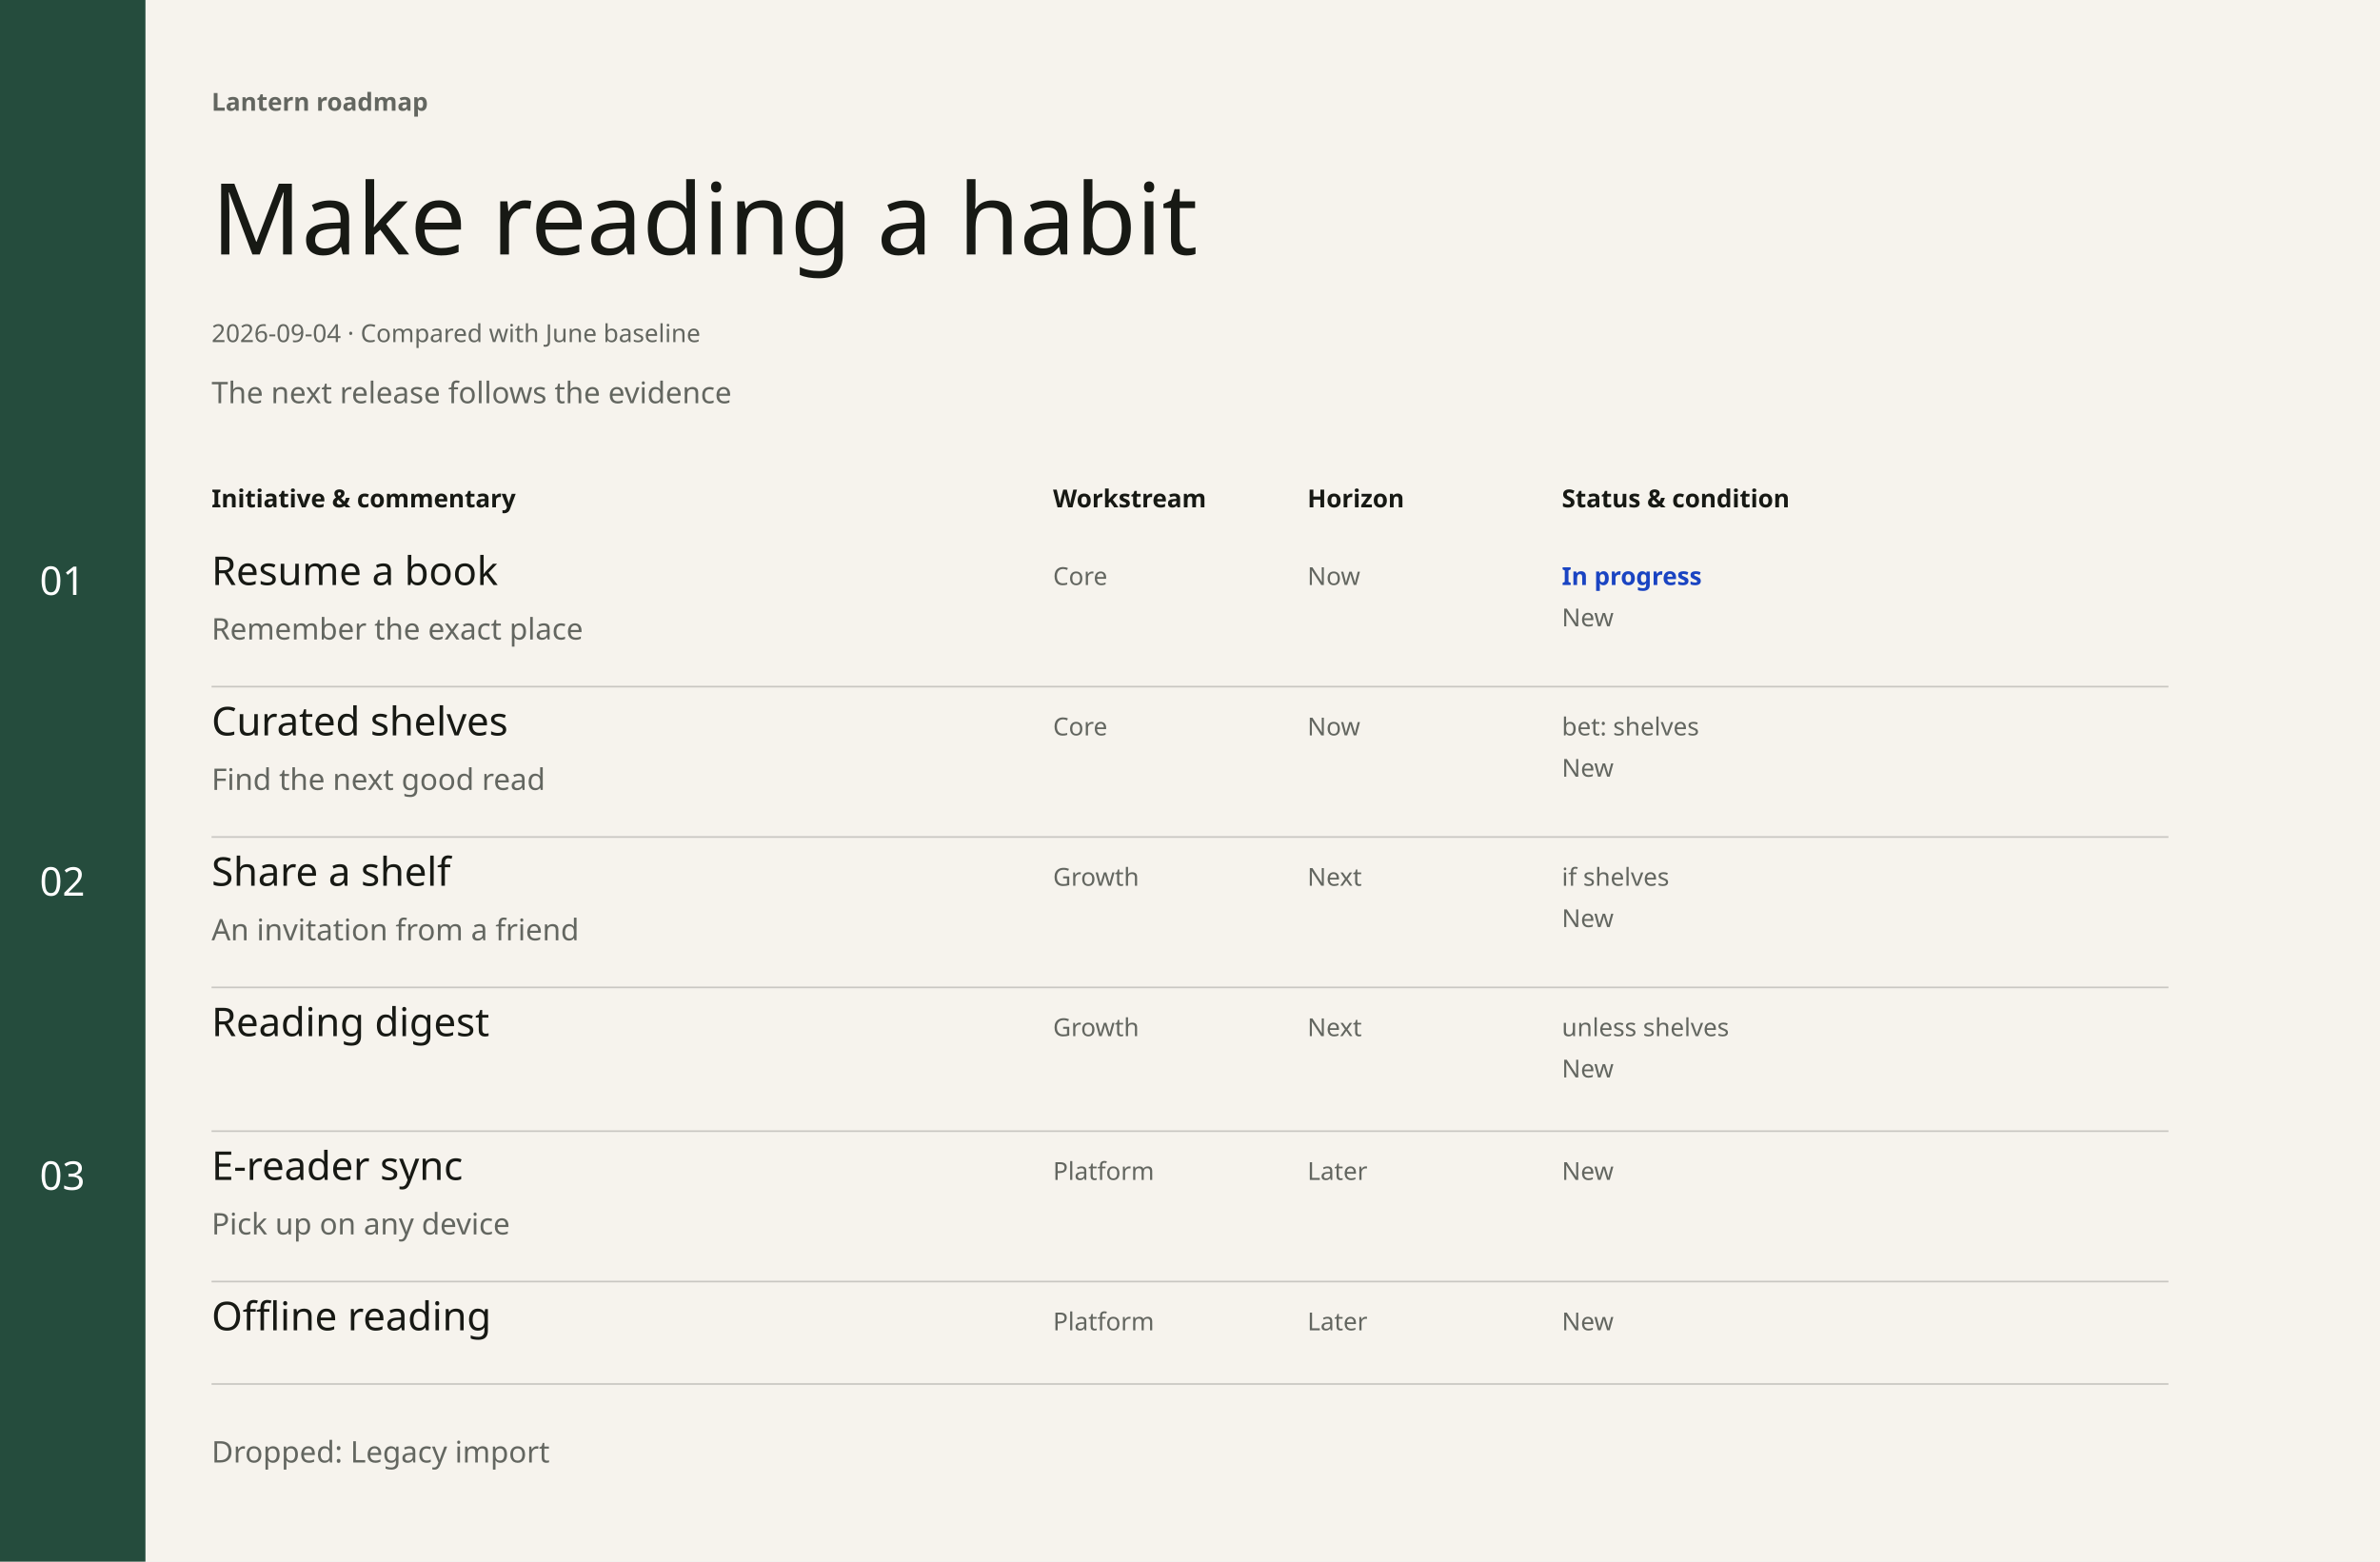
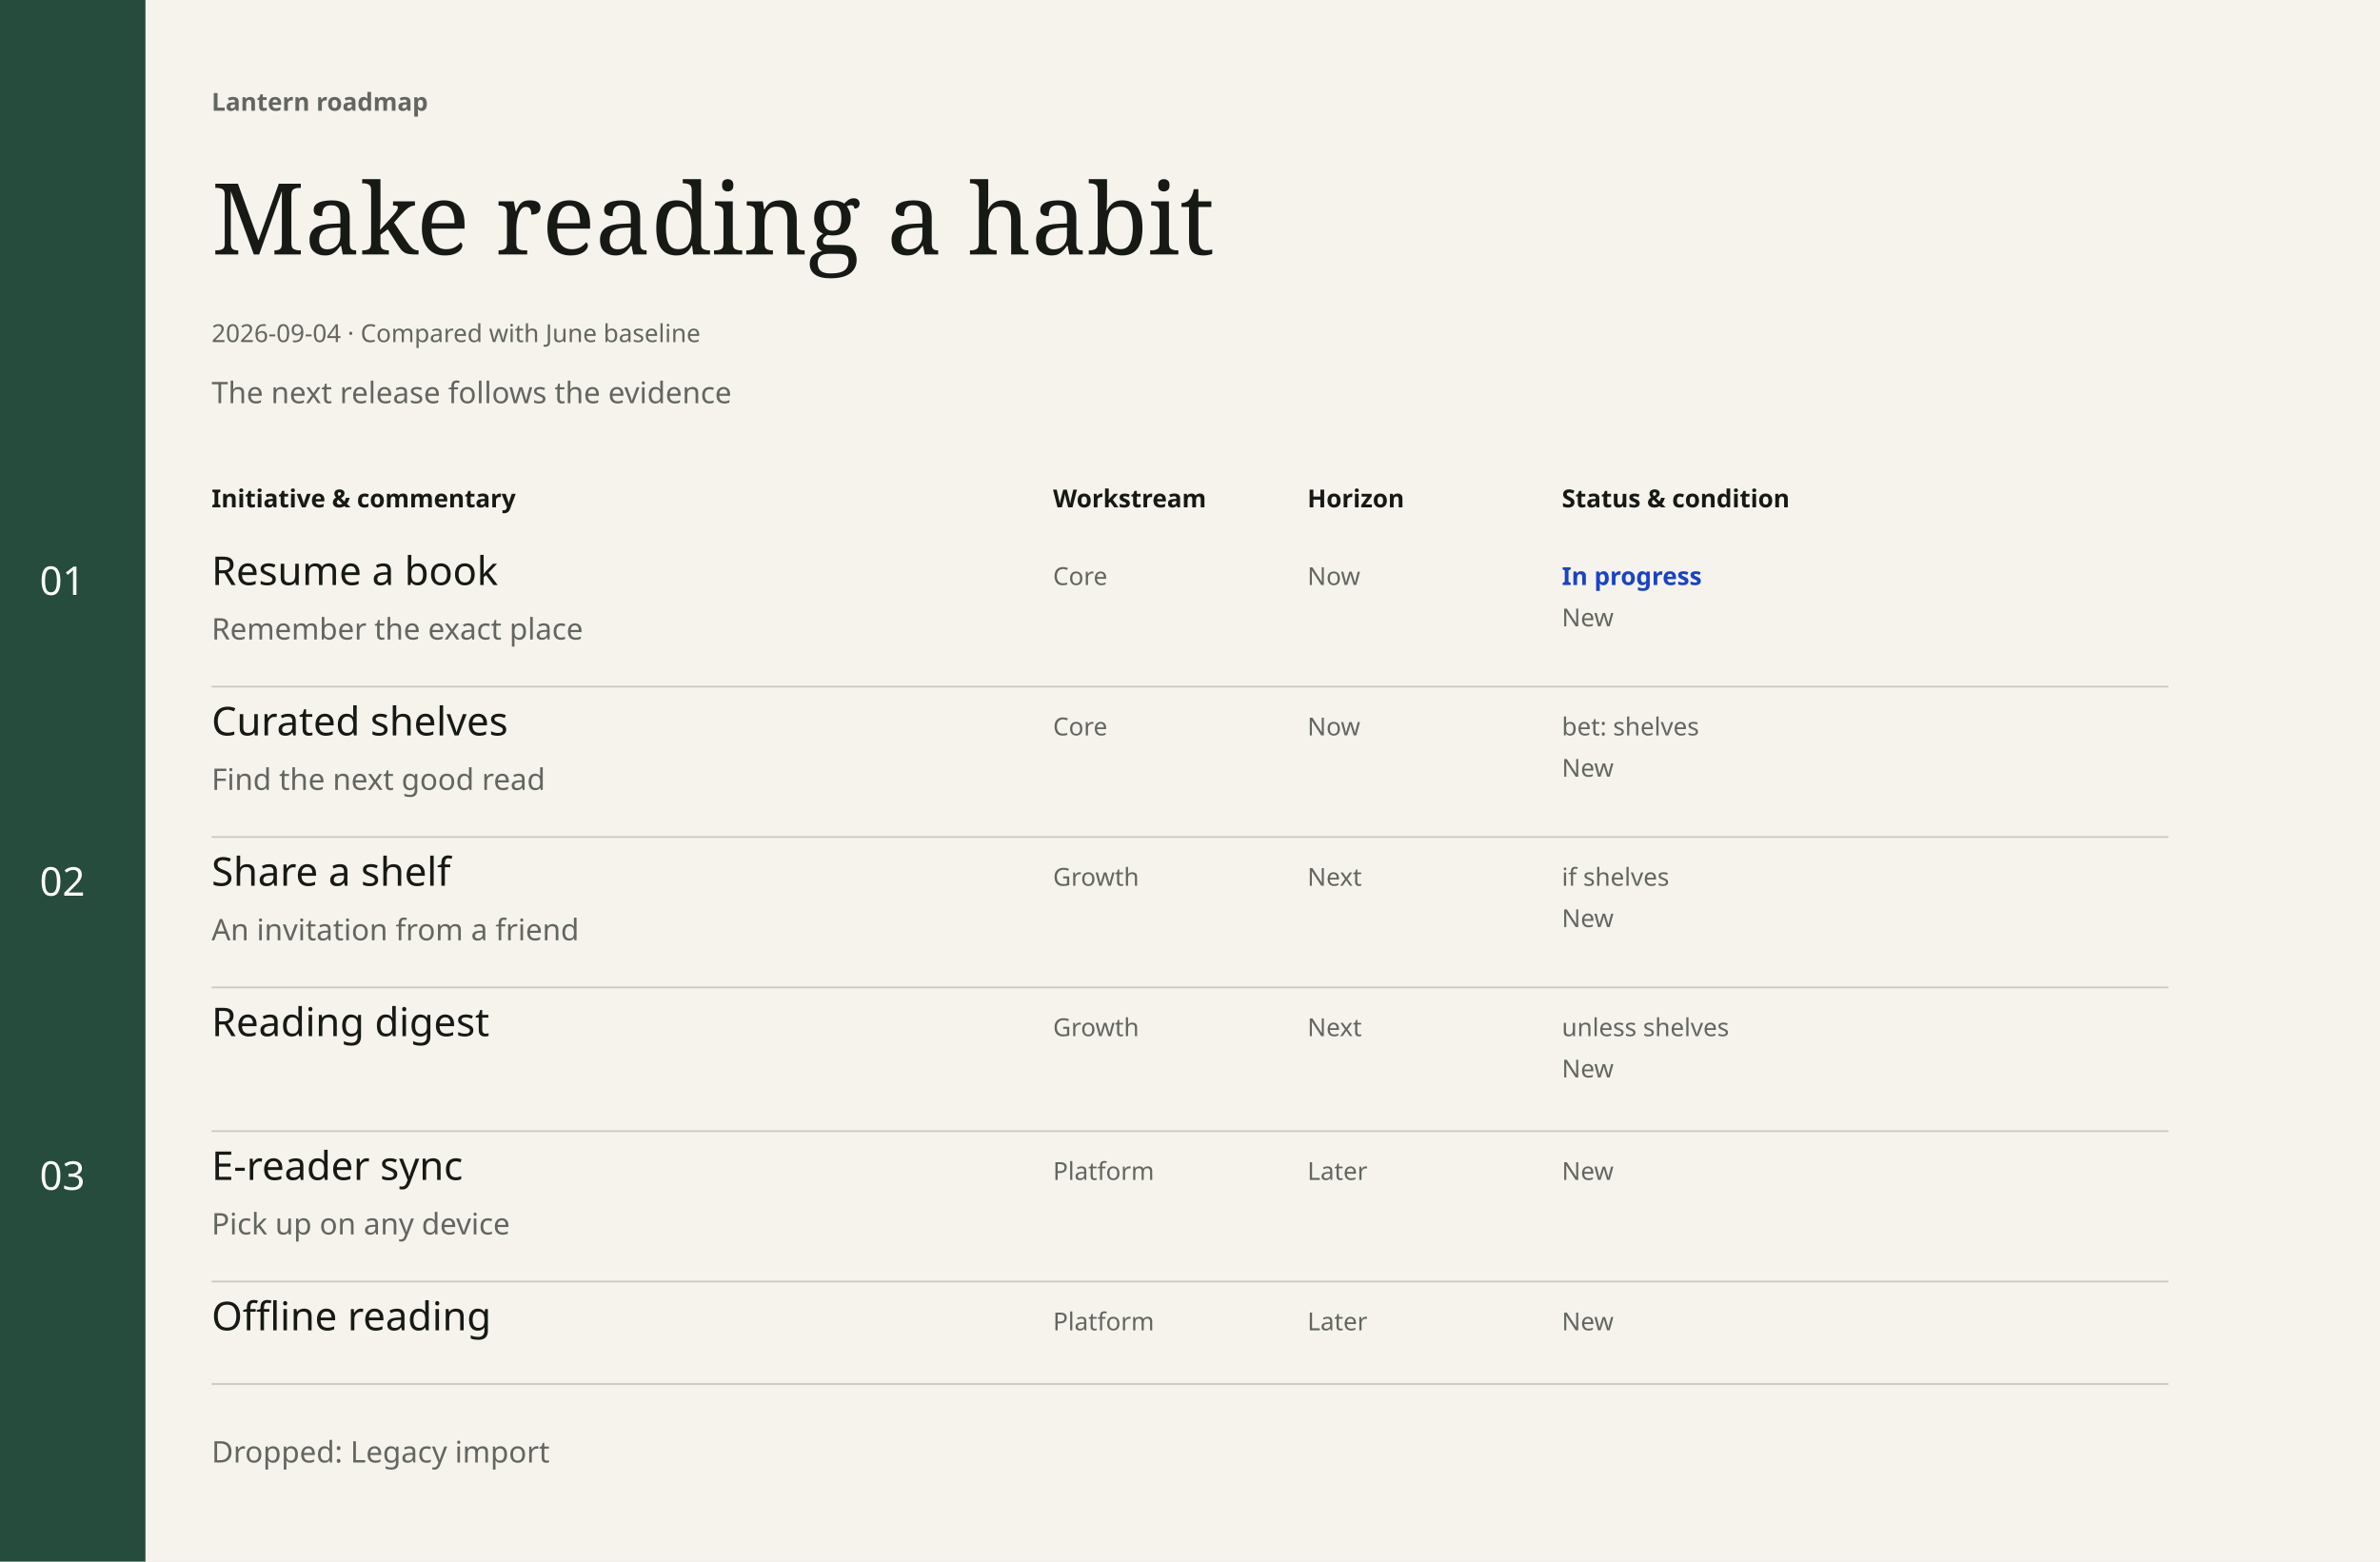
- <svg xmlns="http://www.w3.org/2000/svg" width="1440" height="945" viewBox="0 0 1440 945" font-family="DM Sans" data-chapter-layout="register" data-min-readable-scale="0.7" data-register-layout="wide">
+ <svg xmlns="http://www.w3.org/2000/svg" width="1440" height="945" viewBox="0 0 1440 945" font-family="DM Sans, sans-serif" data-chapter-layout="register" data-min-readable-scale="0.7" data-register-layout="wide">
  <rect x="0" y="0" width="1440" height="945" fill="#F6F3ED" />
  <rect x="0" y="0" width="88" height="945" fill="#254C3D" />
-   <text x="128" y="67" font-family="DM Sans" font-size="15" font-weight="600" fill="#636660">Lantern roadmap</text>
-   <text x="128" y="154" font-family="Instrument Serif" font-size="60" font-weight="400" fill="#171914">Make reading a habit</text>
-   <text x="128" y="207" font-family="DM Sans" font-size="15" font-weight="400" fill="#636660">2026-09-04 · Compared with June baseline</text>
-   <text x="128" y="244" font-family="DM Sans" font-size="18" font-weight="400" fill="#636660">The next release follows the evidence</text>
-   <text x="128" y="885" font-family="DM Sans" font-size="18" font-weight="400" fill="#636660">Dropped: Legacy import</text>
-   <text x="128" y="307" font-family="DM Sans" font-size="15" font-weight="600" fill="#171914">Initiative &amp; commentary</text>
-   <text x="637.12" y="307" font-family="DM Sans" font-size="15" font-weight="600" fill="#171914">Workstream</text>
-   <text x="791.04" y="307" font-family="DM Sans" font-size="15" font-weight="600" fill="#171914">Horizon</text>
-   <text x="944.96" y="307" font-family="DM Sans" font-size="15" font-weight="600" fill="#171914">Status &amp; condition</text>
-   <text x="24" y="360" font-family="DM Sans" font-size="24" font-weight="400" fill="#ffffff">01</text>
-   <text x="24" y="542" font-family="DM Sans" font-size="24" font-weight="400" fill="#ffffff">02</text>
-   <text x="24" y="720" font-family="DM Sans" font-size="24" font-weight="400" fill="#ffffff">03</text>
+   <text x="128" y="67" font-family="DM Sans, sans-serif" font-size="15" font-weight="600" fill="#636660">Lantern roadmap</text>
+   <text x="128" y="154" font-family="Instrument Serif, serif" font-size="60" font-weight="400" fill="#171914">Make reading a habit</text>
+   <text x="128" y="207" font-family="DM Sans, sans-serif" font-size="15" font-weight="400" fill="#636660">2026-09-04 · Compared with June baseline</text>
+   <text x="128" y="244" font-family="DM Sans, sans-serif" font-size="18" font-weight="400" fill="#636660">The next release follows the evidence</text>
+   <text x="128" y="885" font-family="DM Sans, sans-serif" font-size="18" font-weight="400" fill="#636660">Dropped: Legacy import</text>
+   <text x="128" y="307" font-family="DM Sans, sans-serif" font-size="15" font-weight="600" fill="#171914">Initiative &amp; commentary</text>
+   <text x="637.12" y="307" font-family="DM Sans, sans-serif" font-size="15" font-weight="600" fill="#171914">Workstream</text>
+   <text x="791.04" y="307" font-family="DM Sans, sans-serif" font-size="15" font-weight="600" fill="#171914">Horizon</text>
+   <text x="944.96" y="307" font-family="DM Sans, sans-serif" font-size="15" font-weight="600" fill="#171914">Status &amp; condition</text>
+   <text x="24" y="360" font-family="DM Sans, sans-serif" font-size="24" font-weight="400" fill="#ffffff">01</text>
+   <text x="24" y="542" font-family="DM Sans, sans-serif" font-size="24" font-weight="400" fill="#ffffff">02</text>
+   <text x="24" y="720" font-family="DM Sans, sans-serif" font-size="24" font-weight="400" fill="#ffffff">03</text>
  <g data-key="resume a book" data-item-title="Resume a book" data-world-state="live">
    <rect x="128" y="330" width="1184" height="85" fill="transparent" />
-     <text x="128" y="354" font-family="DM Sans" font-size="24" font-weight="500" fill="#171914">Resume a book</text>
-     <text x="128" y="387" font-family="DM Sans" font-size="18" font-weight="400" fill="#636660">Remember the exact place</text>
-     <text x="637.12" y="354" font-family="DM Sans" font-size="15" font-weight="400" fill="#636660">Core</text>
-     <text x="791.04" y="354" font-family="DM Sans" font-size="15" font-weight="400" fill="#636660">Now</text>
-     <text x="944.96" y="354" font-family="DM Sans" font-size="15" font-weight="600" fill="#1A44C2">In progress</text>
-     <text x="944.96" y="379" font-family="DM Sans" font-size="15" font-weight="400" fill="#636660">New</text>
+     <text x="128" y="354" font-family="DM Sans, sans-serif" font-size="24" font-weight="500" fill="#171914">Resume a book</text>
+     <text x="128" y="387" font-family="DM Sans, sans-serif" font-size="18" font-weight="400" fill="#636660">Remember the exact place</text>
+     <text x="637.12" y="354" font-family="DM Sans, sans-serif" font-size="15" font-weight="400" fill="#636660">Core</text>
+     <text x="791.04" y="354" font-family="DM Sans, sans-serif" font-size="15" font-weight="400" fill="#636660">Now</text>
+     <text x="944.96" y="354" font-family="DM Sans, sans-serif" font-size="15" font-weight="600" fill="#1A44C2">In progress</text>
+     <text x="944.96" y="379" font-family="DM Sans, sans-serif" font-size="15" font-weight="400" fill="#636660">New</text>
    <line x1="128" y1="415.5" x2="1312" y2="415.5" stroke="#c9c7c2" stroke-width="1" />
  </g>
  <g data-key="curated shelves" data-item-title="Curated shelves" data-world-state="live">
    <rect x="128" y="421" width="1184" height="85" fill="transparent" />
-     <text x="128" y="445" font-family="DM Sans" font-size="24" font-weight="500" fill="#171914">Curated shelves</text>
-     <text x="128" y="478" font-family="DM Sans" font-size="18" font-weight="400" fill="#636660">Find the next good read</text>
-     <text x="637.12" y="445" font-family="DM Sans" font-size="15" font-weight="400" fill="#636660">Core</text>
-     <text x="791.04" y="445" font-family="DM Sans" font-size="15" font-weight="400" fill="#636660">Now</text>
-     <text x="944.96" y="445" font-family="DM Sans" font-size="15" font-weight="400" fill="#636660">bet: shelves</text>
-     <text x="944.96" y="470" font-family="DM Sans" font-size="15" font-weight="400" fill="#636660">New</text>
+     <text x="128" y="445" font-family="DM Sans, sans-serif" font-size="24" font-weight="500" fill="#171914">Curated shelves</text>
+     <text x="128" y="478" font-family="DM Sans, sans-serif" font-size="18" font-weight="400" fill="#636660">Find the next good read</text>
+     <text x="637.12" y="445" font-family="DM Sans, sans-serif" font-size="15" font-weight="400" fill="#636660">Core</text>
+     <text x="791.04" y="445" font-family="DM Sans, sans-serif" font-size="15" font-weight="400" fill="#636660">Now</text>
+     <text x="944.96" y="445" font-family="DM Sans, sans-serif" font-size="15" font-weight="400" fill="#636660">bet: shelves</text>
+     <text x="944.96" y="470" font-family="DM Sans, sans-serif" font-size="15" font-weight="400" fill="#636660">New</text>
    <line x1="128" y1="506.5" x2="1312" y2="506.5" stroke="#c9c7c2" stroke-width="1" />
  </g>
  <g data-key="share a shelf" data-item-title="Share a shelf" data-world-state="cond">
    <rect x="128" y="512" width="1184" height="85" fill="transparent" />
-     <text x="128" y="536" font-family="DM Sans" font-size="24" font-weight="500" fill="#171914">Share a shelf</text>
-     <text x="128" y="569" font-family="DM Sans" font-size="18" font-weight="400" fill="#636660">An invitation from a friend</text>
-     <text x="637.12" y="536" font-family="DM Sans" font-size="15" font-weight="400" fill="#636660">Growth</text>
-     <text x="791.04" y="536" font-family="DM Sans" font-size="15" font-weight="400" fill="#636660">Next</text>
-     <text x="944.96" y="536" font-family="DM Sans" font-size="15" font-weight="400" fill="#636660">if shelves</text>
-     <text x="944.96" y="561" font-family="DM Sans" font-size="15" font-weight="400" fill="#636660">New</text>
+     <text x="128" y="536" font-family="DM Sans, sans-serif" font-size="24" font-weight="500" fill="#171914">Share a shelf</text>
+     <text x="128" y="569" font-family="DM Sans, sans-serif" font-size="18" font-weight="400" fill="#636660">An invitation from a friend</text>
+     <text x="637.12" y="536" font-family="DM Sans, sans-serif" font-size="15" font-weight="400" fill="#636660">Growth</text>
+     <text x="791.04" y="536" font-family="DM Sans, sans-serif" font-size="15" font-weight="400" fill="#636660">Next</text>
+     <text x="944.96" y="536" font-family="DM Sans, sans-serif" font-size="15" font-weight="400" fill="#636660">if shelves</text>
+     <text x="944.96" y="561" font-family="DM Sans, sans-serif" font-size="15" font-weight="400" fill="#636660">New</text>
    <line x1="128" y1="597.5" x2="1312" y2="597.5" stroke="#c9c7c2" stroke-width="1" />
  </g>
  <g data-key="reading digest" data-item-title="Reading digest" data-world-state="cond">
    <rect x="128" y="603" width="1184" height="81" fill="transparent" />
-     <text x="128" y="627" font-family="DM Sans" font-size="24" font-weight="500" fill="#171914">Reading digest</text>
-     <text x="637.12" y="627" font-family="DM Sans" font-size="15" font-weight="400" fill="#636660">Growth</text>
-     <text x="791.04" y="627" font-family="DM Sans" font-size="15" font-weight="400" fill="#636660">Next</text>
-     <text x="944.96" y="627" font-family="DM Sans" font-size="15" font-weight="400" fill="#636660">unless shelves</text>
-     <text x="944.96" y="652" font-family="DM Sans" font-size="15" font-weight="400" fill="#636660">New</text>
+     <text x="128" y="627" font-family="DM Sans, sans-serif" font-size="24" font-weight="500" fill="#171914">Reading digest</text>
+     <text x="637.12" y="627" font-family="DM Sans, sans-serif" font-size="15" font-weight="400" fill="#636660">Growth</text>
+     <text x="791.04" y="627" font-family="DM Sans, sans-serif" font-size="15" font-weight="400" fill="#636660">Next</text>
+     <text x="944.96" y="627" font-family="DM Sans, sans-serif" font-size="15" font-weight="400" fill="#636660">unless shelves</text>
+     <text x="944.96" y="652" font-family="DM Sans, sans-serif" font-size="15" font-weight="400" fill="#636660">New</text>
    <line x1="128" y1="684.5" x2="1312" y2="684.5" stroke="#c9c7c2" stroke-width="1" />
  </g>
  <g data-key="e-reader sync" data-item-title="E-reader sync" data-world-state="live">
    <rect x="128" y="690" width="1184" height="85" fill="transparent" />
-     <text x="128" y="714" font-family="DM Sans" font-size="24" font-weight="500" fill="#171914">E-reader sync</text>
-     <text x="128" y="747" font-family="DM Sans" font-size="18" font-weight="400" fill="#636660">Pick up on any device</text>
-     <text x="637.12" y="714" font-family="DM Sans" font-size="15" font-weight="400" fill="#636660">Platform</text>
-     <text x="791.04" y="714" font-family="DM Sans" font-size="15" font-weight="400" fill="#636660">Later</text>
-     <text x="944.96" y="714" font-family="DM Sans" font-size="15" font-weight="400" fill="#636660">New</text>
+     <text x="128" y="714" font-family="DM Sans, sans-serif" font-size="24" font-weight="500" fill="#171914">E-reader sync</text>
+     <text x="128" y="747" font-family="DM Sans, sans-serif" font-size="18" font-weight="400" fill="#636660">Pick up on any device</text>
+     <text x="637.12" y="714" font-family="DM Sans, sans-serif" font-size="15" font-weight="400" fill="#636660">Platform</text>
+     <text x="791.04" y="714" font-family="DM Sans, sans-serif" font-size="15" font-weight="400" fill="#636660">Later</text>
+     <text x="944.96" y="714" font-family="DM Sans, sans-serif" font-size="15" font-weight="400" fill="#636660">New</text>
    <line x1="128" y1="775.5" x2="1312" y2="775.5" stroke="#c9c7c2" stroke-width="1" />
  </g>
  <g data-key="offline reading" data-item-title="Offline reading" data-world-state="live">
    <rect x="128" y="781" width="1184" height="56" fill="transparent" />
-     <text x="128" y="805" font-family="DM Sans" font-size="24" font-weight="500" fill="#171914">Offline reading</text>
-     <text x="637.12" y="805" font-family="DM Sans" font-size="15" font-weight="400" fill="#636660">Platform</text>
-     <text x="791.04" y="805" font-family="DM Sans" font-size="15" font-weight="400" fill="#636660">Later</text>
-     <text x="944.96" y="805" font-family="DM Sans" font-size="15" font-weight="400" fill="#636660">New</text>
+     <text x="128" y="805" font-family="DM Sans, sans-serif" font-size="24" font-weight="500" fill="#171914">Offline reading</text>
+     <text x="637.12" y="805" font-family="DM Sans, sans-serif" font-size="15" font-weight="400" fill="#636660">Platform</text>
+     <text x="791.04" y="805" font-family="DM Sans, sans-serif" font-size="15" font-weight="400" fill="#636660">Later</text>
+     <text x="944.96" y="805" font-family="DM Sans, sans-serif" font-size="15" font-weight="400" fill="#636660">New</text>
    <line x1="128" y1="837.5" x2="1312" y2="837.5" stroke="#c9c7c2" stroke-width="1" />
  </g>
</svg>
